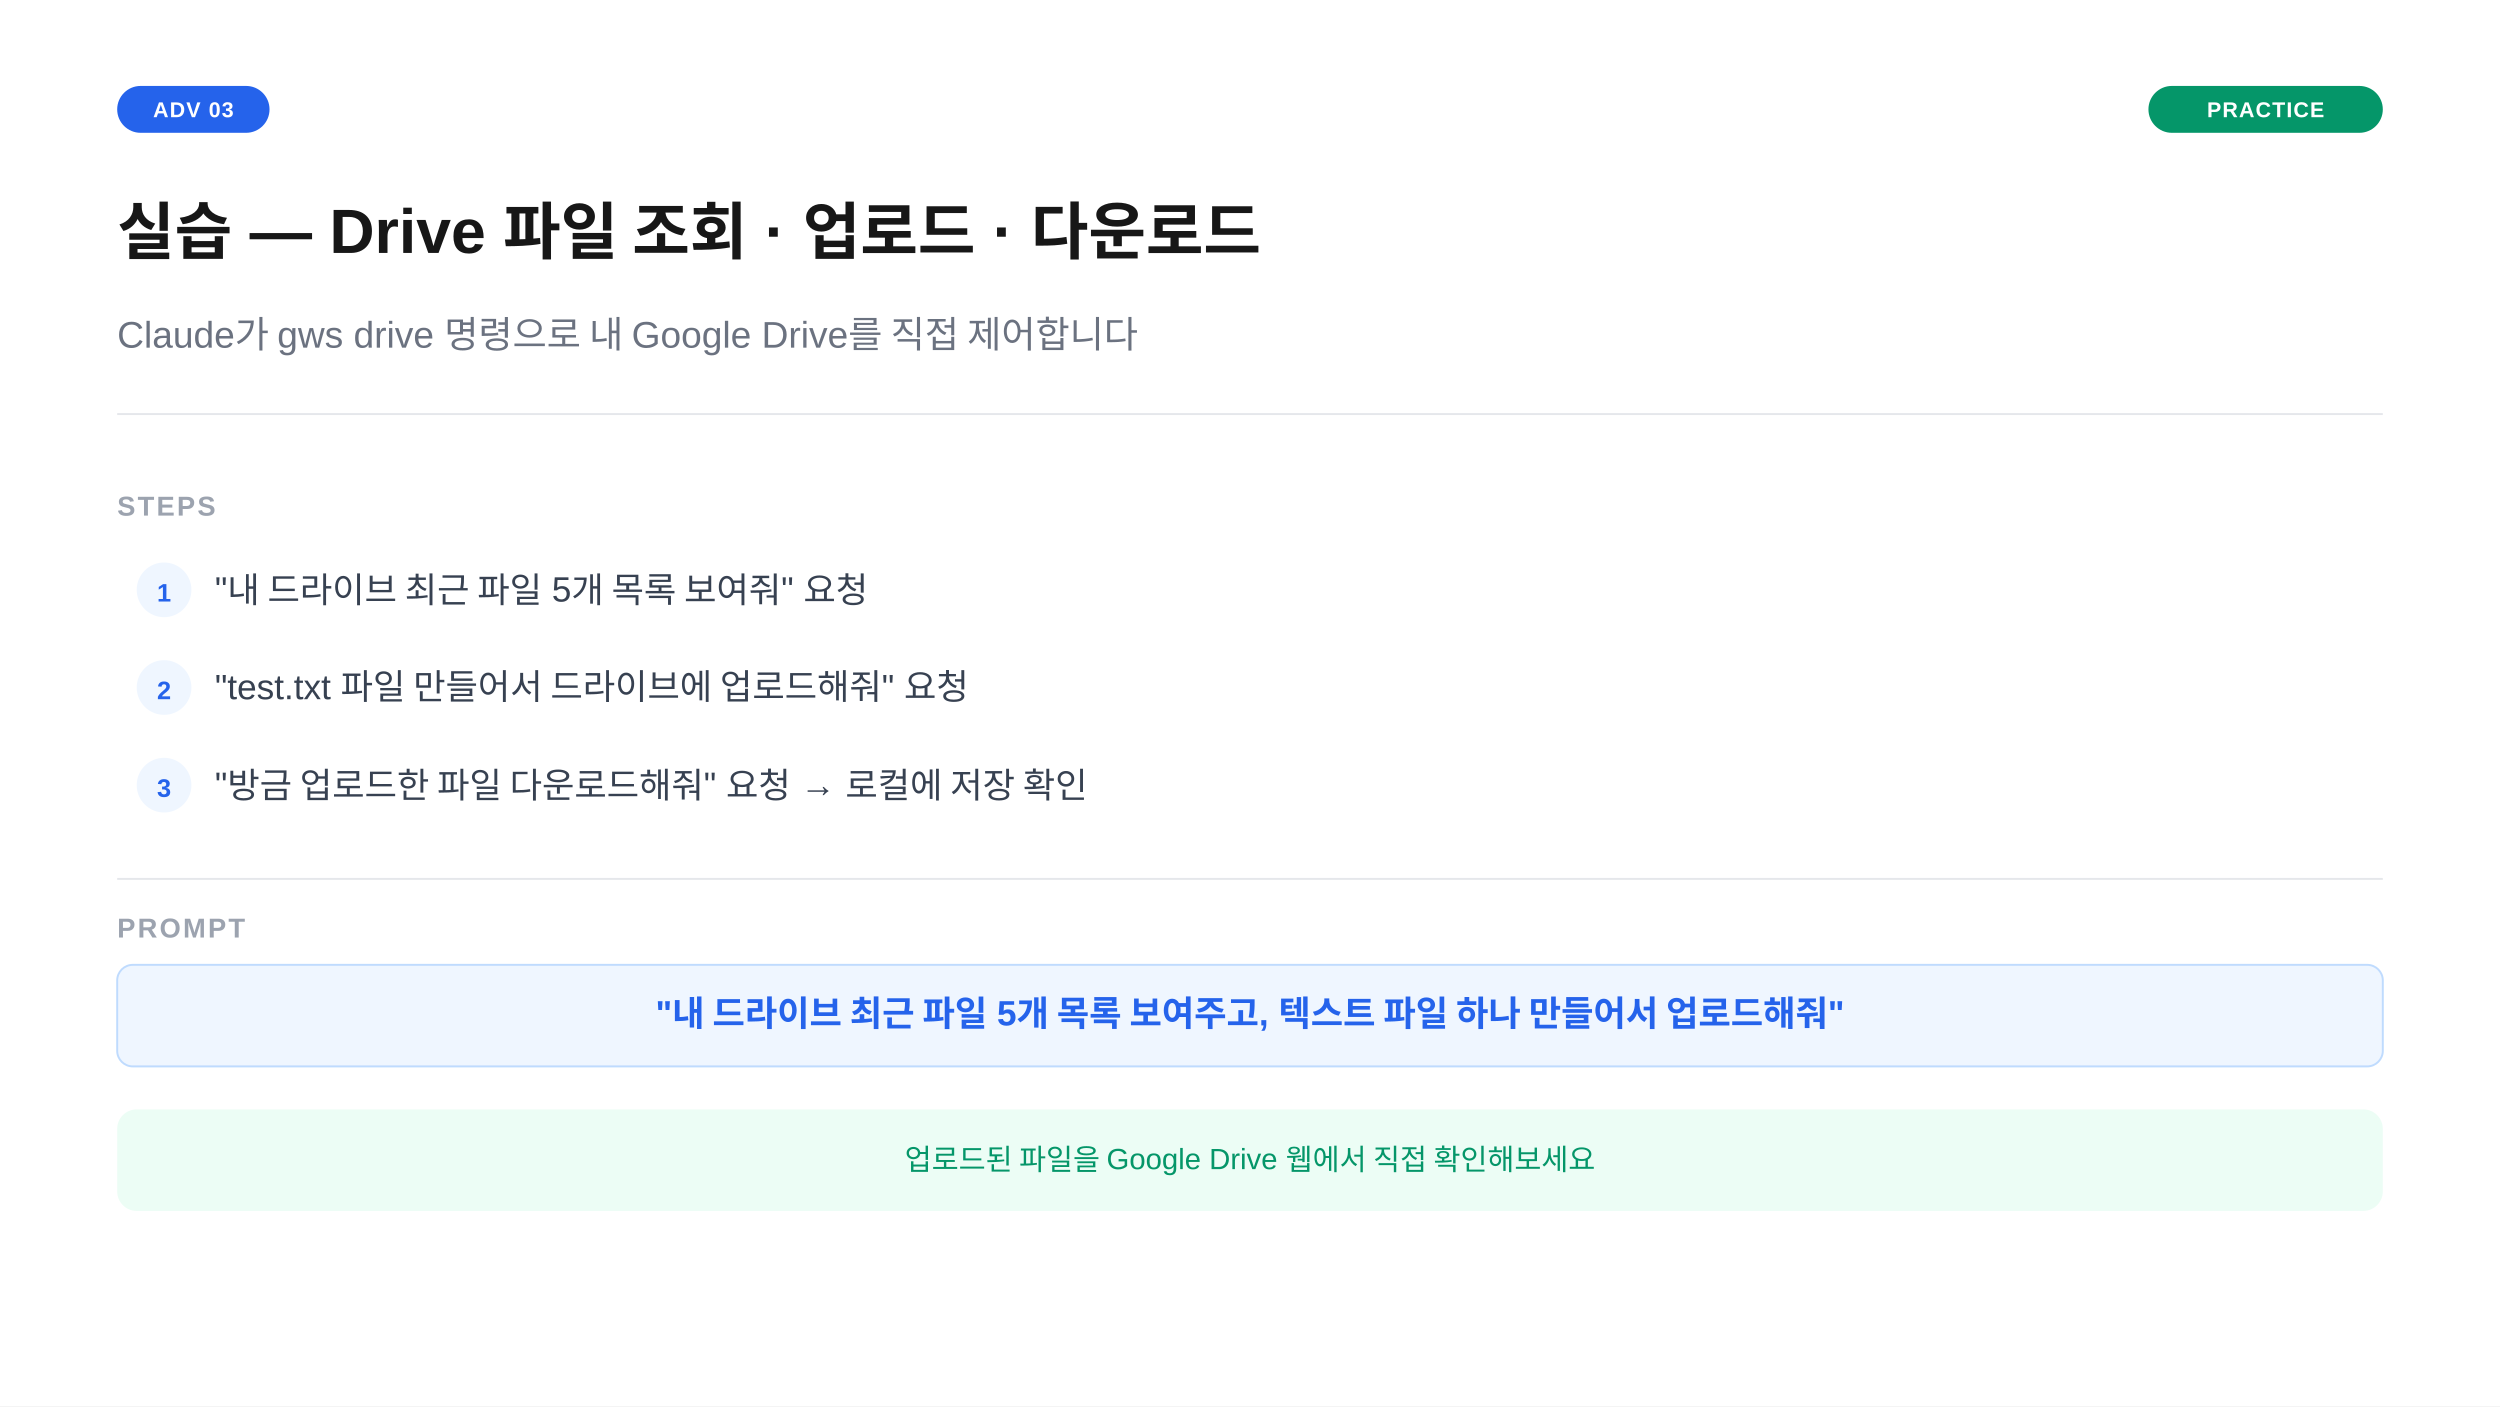
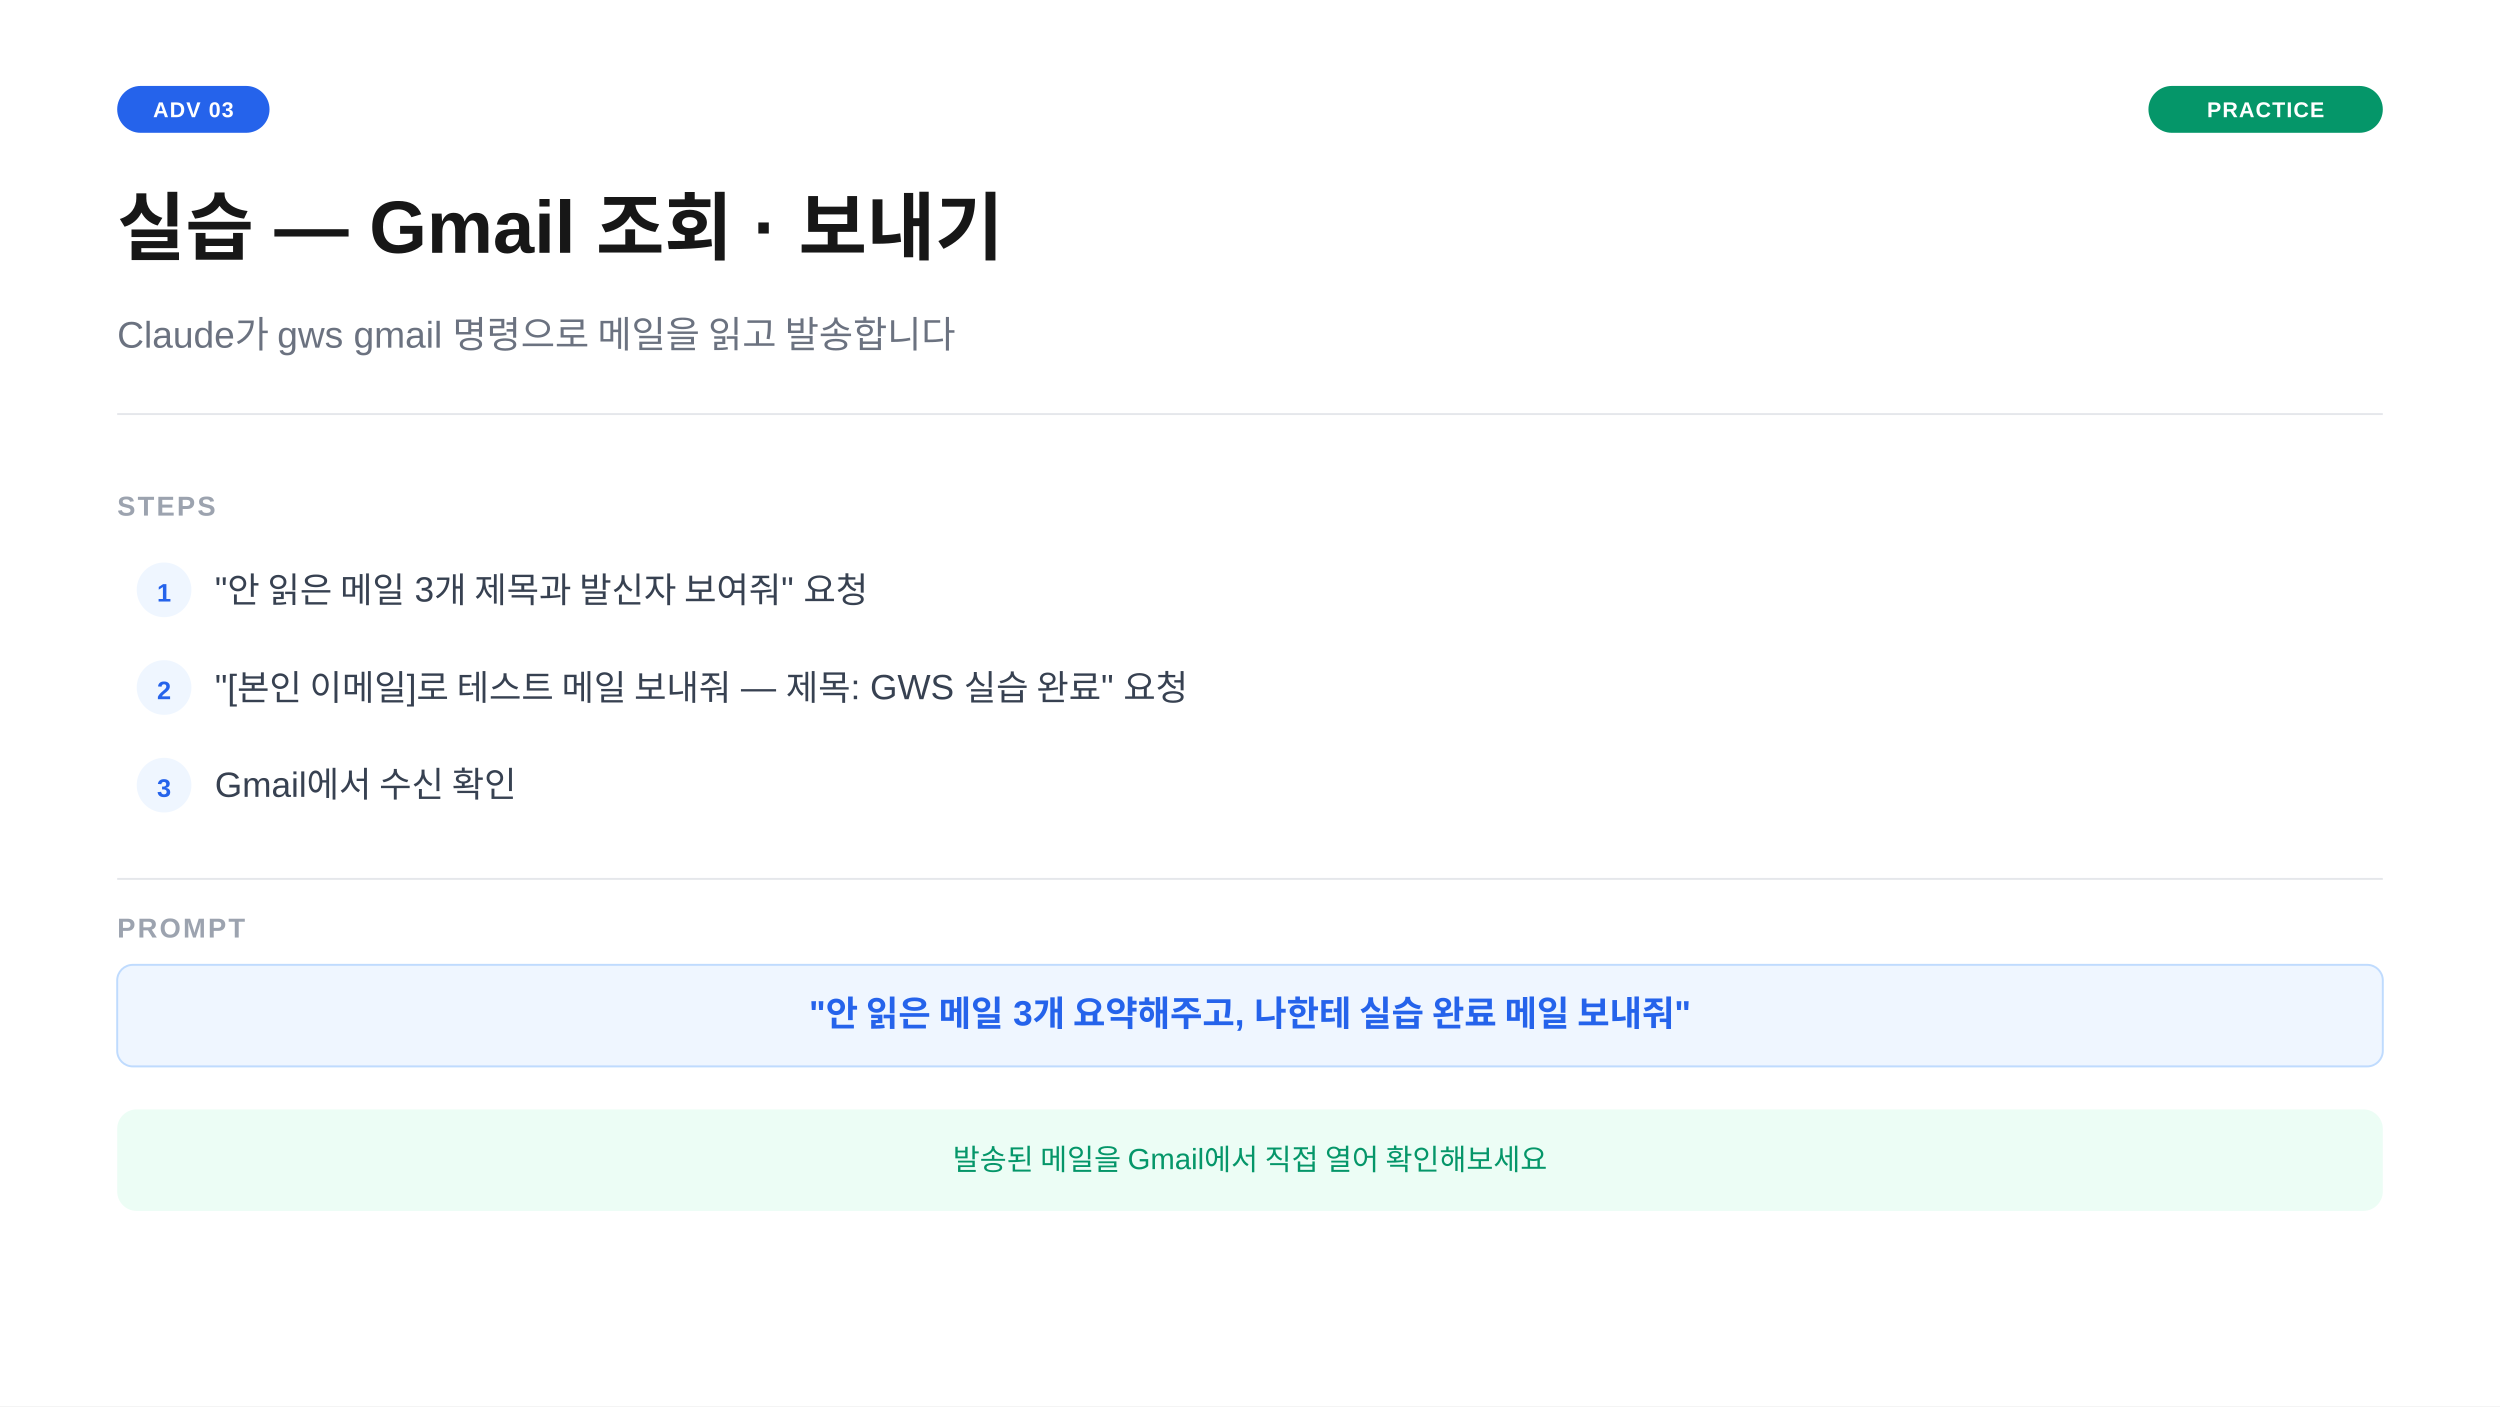
<svg xmlns="http://www.w3.org/2000/svg" width="1280" height="720" viewBox="0 0 1280 720">
  <rect width="1280" height="720" fill="#ffffff" />
  <rect x="60" y="44" width="78" height="24" rx="12" fill="#2563eb" />
  <text x="99" y="60" text-anchor="middle" font-family="-apple-system,BlinkMacSystemFont,'Segoe UI',Arial,sans-serif" font-size="11" font-weight="700" fill="#ffffff" letter-spacing="0.05em">ADV 03</text>
  <rect x="1100" y="44" width="120" height="24" rx="12" fill="#059669" />
  <text x="1160" y="60" text-anchor="middle" font-family="-apple-system,BlinkMacSystemFont,'Segoe UI',Arial,sans-serif" font-size="11" font-weight="700" fill="#ffffff" letter-spacing="0.05em">PRACTICE</text>
-   <text x="60" y="130" font-family="-apple-system,BlinkMacSystemFont,'Segoe UI',Arial,sans-serif" font-size="32" font-weight="700" fill="#171717">실습 — Drive 파일 조회 · 업로드 · 다운로드</text>
-   <text x="60" y="178" font-family="-apple-system,BlinkMacSystemFont,'Segoe UI',Arial,sans-serif" font-size="19" fill="#6b7280">Claude가 gws drive 명령으로 내 Google Drive를 직접 제어합니다</text>
+   <text x="60" y="130" font-family="-apple-system,BlinkMacSystemFont,'Segoe UI',Arial,sans-serif" font-size="38" font-weight="700" fill="#171717">실습 — Gmail 조회 · 보내기</text>
+   <text x="60" y="178" font-family="-apple-system,BlinkMacSystemFont,'Segoe UI',Arial,sans-serif" font-size="19" fill="#6b7280">Claude가 gws gmail 명령으로 메일을 읽고 발송합니다</text>
  <line x1="60" y1="212" x2="1220" y2="212" stroke="#e5e7eb" stroke-width="1" />
  <text x="60" y="264" font-family="-apple-system,BlinkMacSystemFont,'Segoe UI',Arial,sans-serif" font-size="14" font-weight="600" fill="#9ca3af" letter-spacing="0.08em">STEPS</text>
  <circle cx="84" cy="302" r="14" fill="#eff6ff" />
  <text x="84" y="308" text-anchor="middle" font-family="-apple-system,BlinkMacSystemFont,'Segoe UI',Arial,sans-serif" font-size="13" font-weight="700" fill="#2563eb">1</text>
-   <text x="110" y="308" font-family="-apple-system,BlinkMacSystemFont,'Segoe UI',Arial,sans-serif" font-size="18" fill="#374151">"내 드라이브 최근 파일 5개 목록 보여줘" 요청</text>
+   <text x="110" y="308" font-family="-apple-system,BlinkMacSystemFont,'Segoe UI',Arial,sans-serif" font-size="18" fill="#374151">"안 읽은 메일 3개 제목과 발신자 보여줘" 요청</text>
  <circle cx="84" cy="352" r="14" fill="#eff6ff" />
  <text x="84" y="358" text-anchor="middle" font-family="-apple-system,BlinkMacSystemFont,'Segoe UI',Arial,sans-serif" font-size="13" font-weight="700" fill="#2563eb">2</text>
-   <text x="110" y="358" font-family="-apple-system,BlinkMacSystemFont,'Segoe UI',Arial,sans-serif" font-size="18" fill="#374151">"test.txt 파일 만들어서 드라이브에 업로드해줘" 요청</text>
+   <text x="110" y="358" font-family="-apple-system,BlinkMacSystemFont,'Segoe UI',Arial,sans-serif" font-size="18" fill="#374151">"[본인 이메일]로 테스트 메일 보내줘 — 제목: GWS 실습 완료" 요청</text>
  <circle cx="84" cy="402" r="14" fill="#eff6ff" />
  <text x="84" y="408" text-anchor="middle" font-family="-apple-system,BlinkMacSystemFont,'Segoe UI',Arial,sans-serif" font-size="13" font-weight="700" fill="#2563eb">3</text>
-   <text x="110" y="408" font-family="-apple-system,BlinkMacSystemFont,'Segoe UI',Arial,sans-serif" font-size="18" fill="#374151">"방금 업로드한 파일 다운로드해줘" 요청 → 로컬에 저장 확인</text>
+   <text x="110" y="408" font-family="-apple-system,BlinkMacSystemFont,'Segoe UI',Arial,sans-serif" font-size="18" fill="#374151">Gmail에서 수신 확인</text>
  <line x1="60" y1="450" x2="1220" y2="450" stroke="#e5e7eb" stroke-width="1" />
  <text x="60" y="480" font-family="-apple-system,BlinkMacSystemFont,'Segoe UI',Arial,sans-serif" font-size="14" font-weight="600" fill="#9ca3af" letter-spacing="0.08em">PROMPT</text>
  <rect x="60" y="494" width="1160" height="52" rx="8" fill="#eff6ff" stroke="#bfdbfe" stroke-width="1" />
-   <text x="640" y="525" text-anchor="middle" font-family="-apple-system,BlinkMacSystemFont,'Segoe UI',Arial,sans-serif" font-size="18" font-weight="600" fill="#2563eb">"내 드라이브 최근 파일 5개 목록 보여주고, 텍스트 파일 하나 만들어서 업로드해줘"</text>
+   <text x="640" y="525" text-anchor="middle" font-family="-apple-system,BlinkMacSystemFont,'Segoe UI',Arial,sans-serif" font-size="18" font-weight="600" fill="#2563eb">"안 읽은 메일 3개 요약해주고, 나한테 실습 완료 메일 보내줘"</text>
  <rect x="60" y="568" width="1160" height="52" rx="10" fill="#ecfdf5" />
-   <text x="640" y="599" text-anchor="middle" font-family="-apple-system,BlinkMacSystemFont,'Segoe UI',Arial,sans-serif" font-size="15" fill="#059669">업로드된 파일을 Google Drive 웹에서 직접 확인해보세요</text>
+   <text x="640" y="599" text-anchor="middle" font-family="-apple-system,BlinkMacSystemFont,'Segoe UI',Arial,sans-serif" font-size="15" fill="#059669">발송된 메일을 Gmail에서 직접 열어 확인해보세요</text>
</svg>
